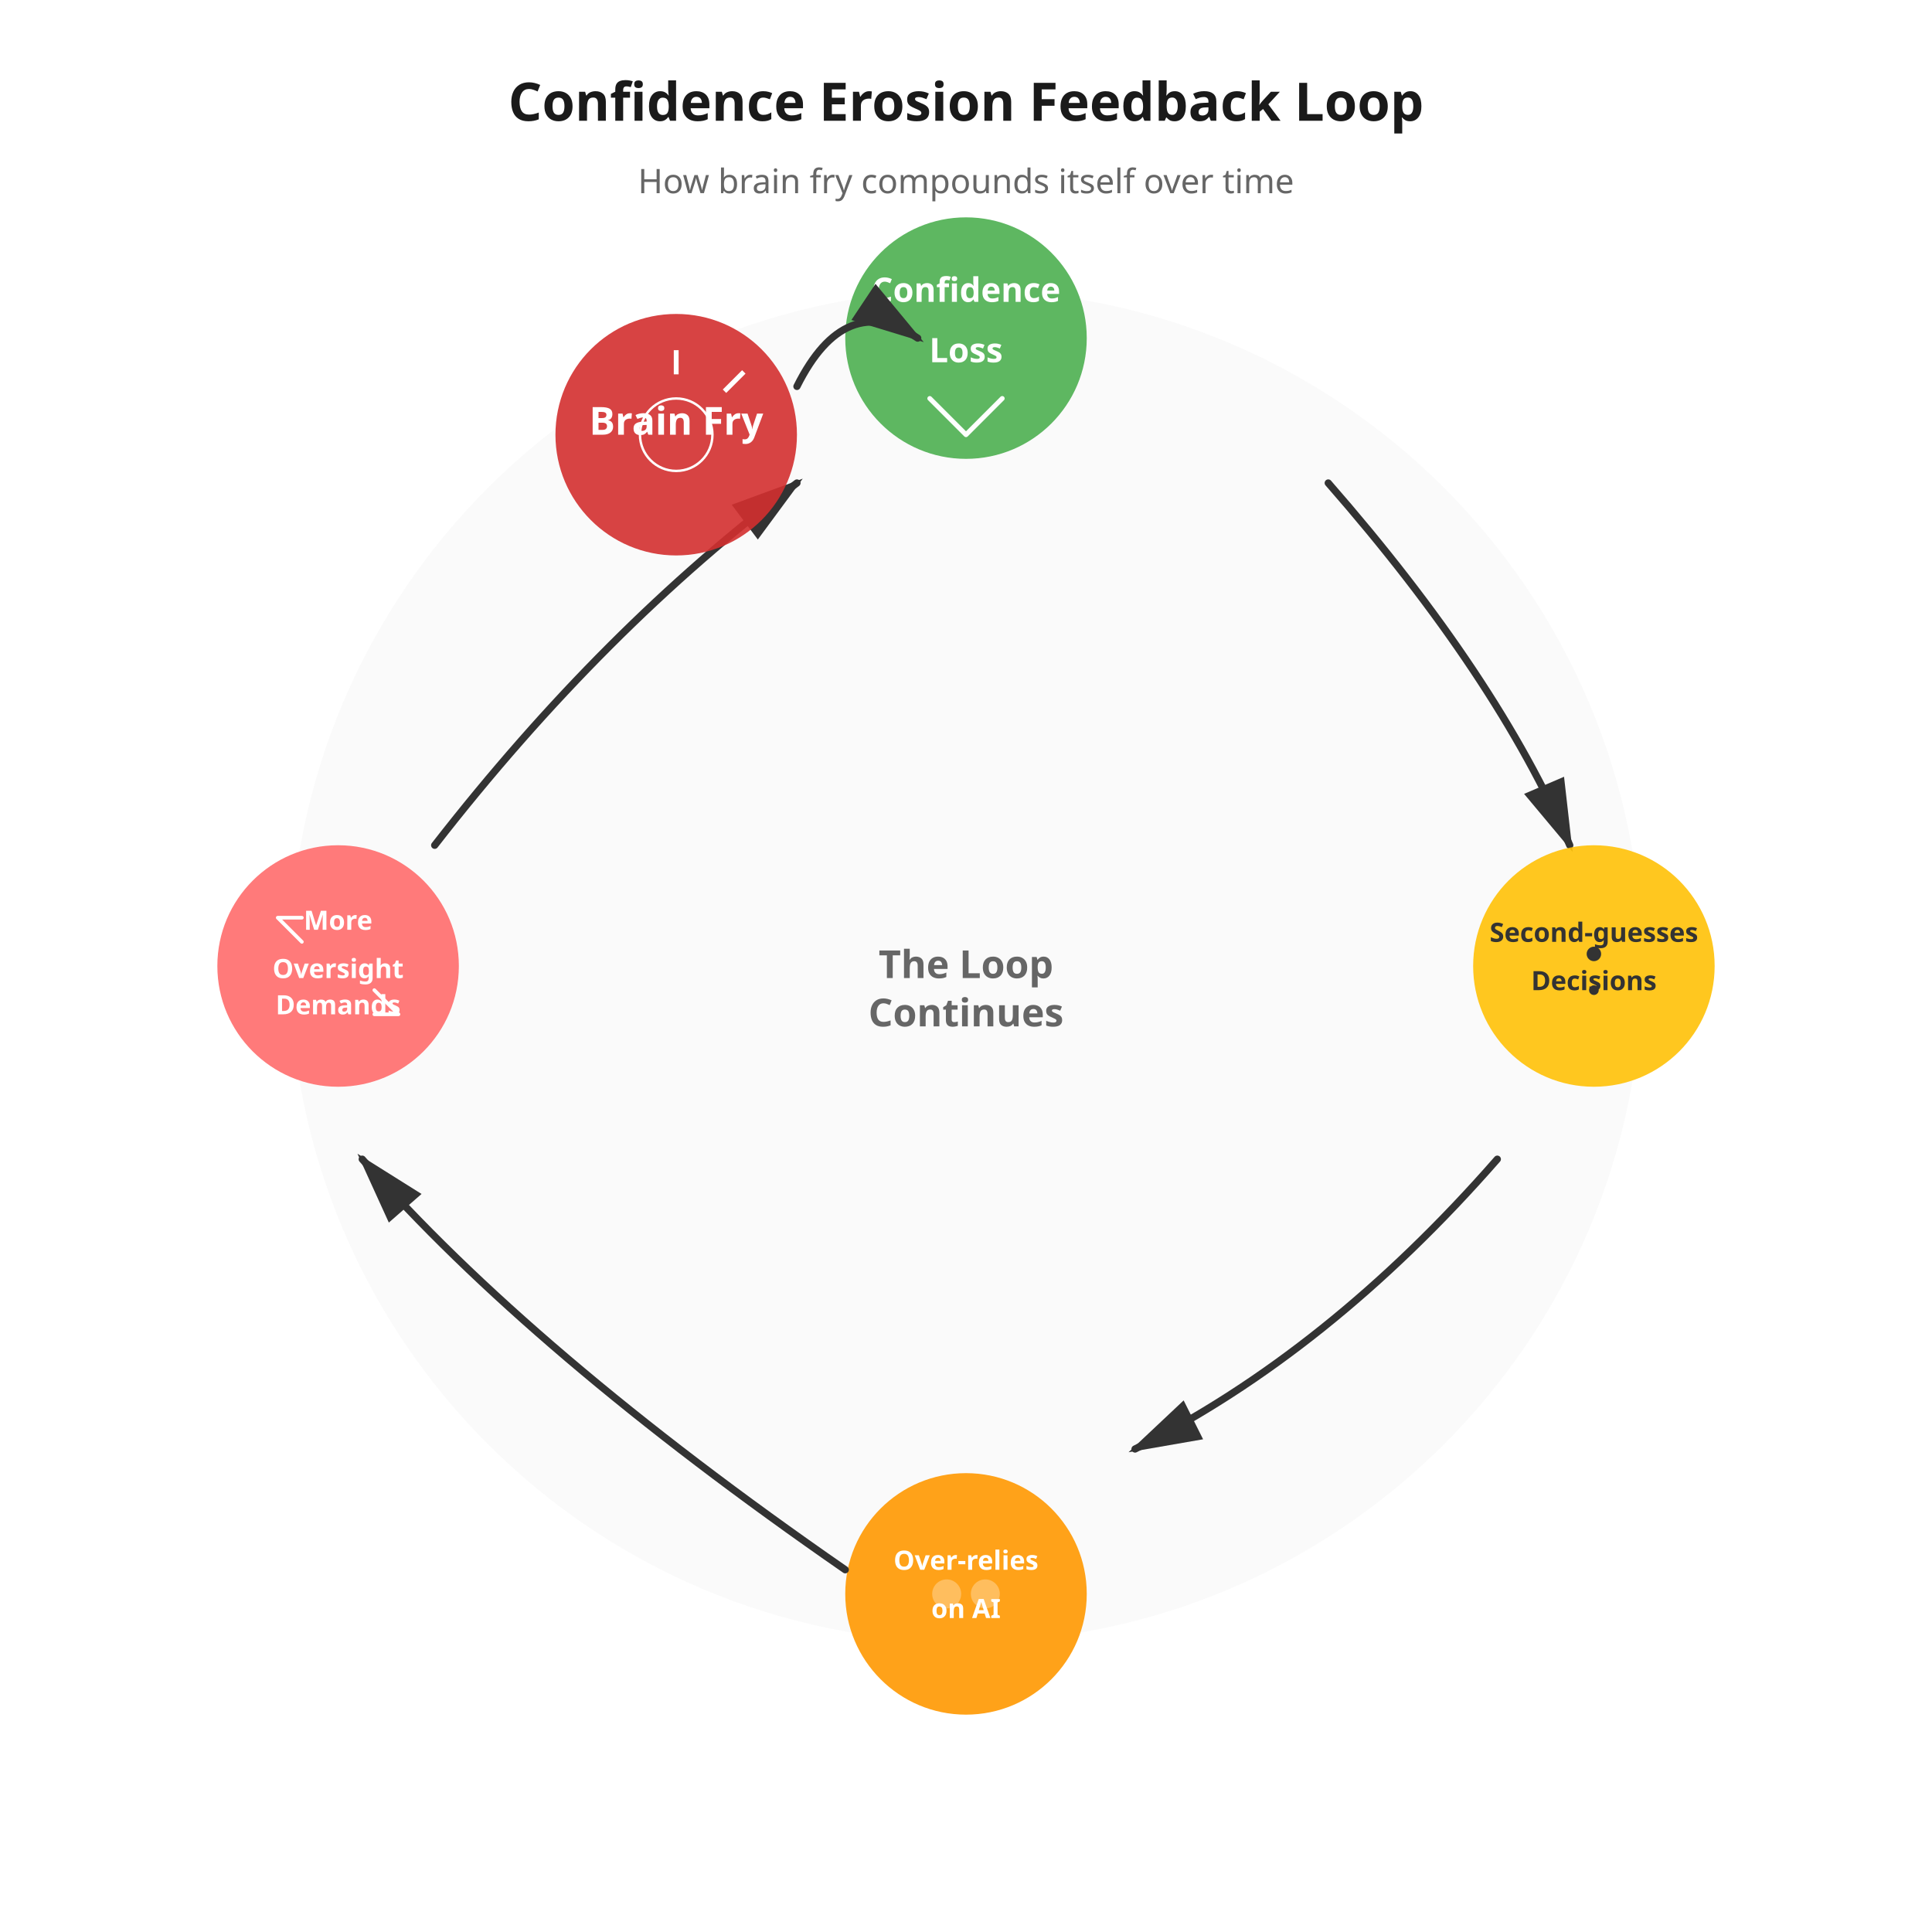
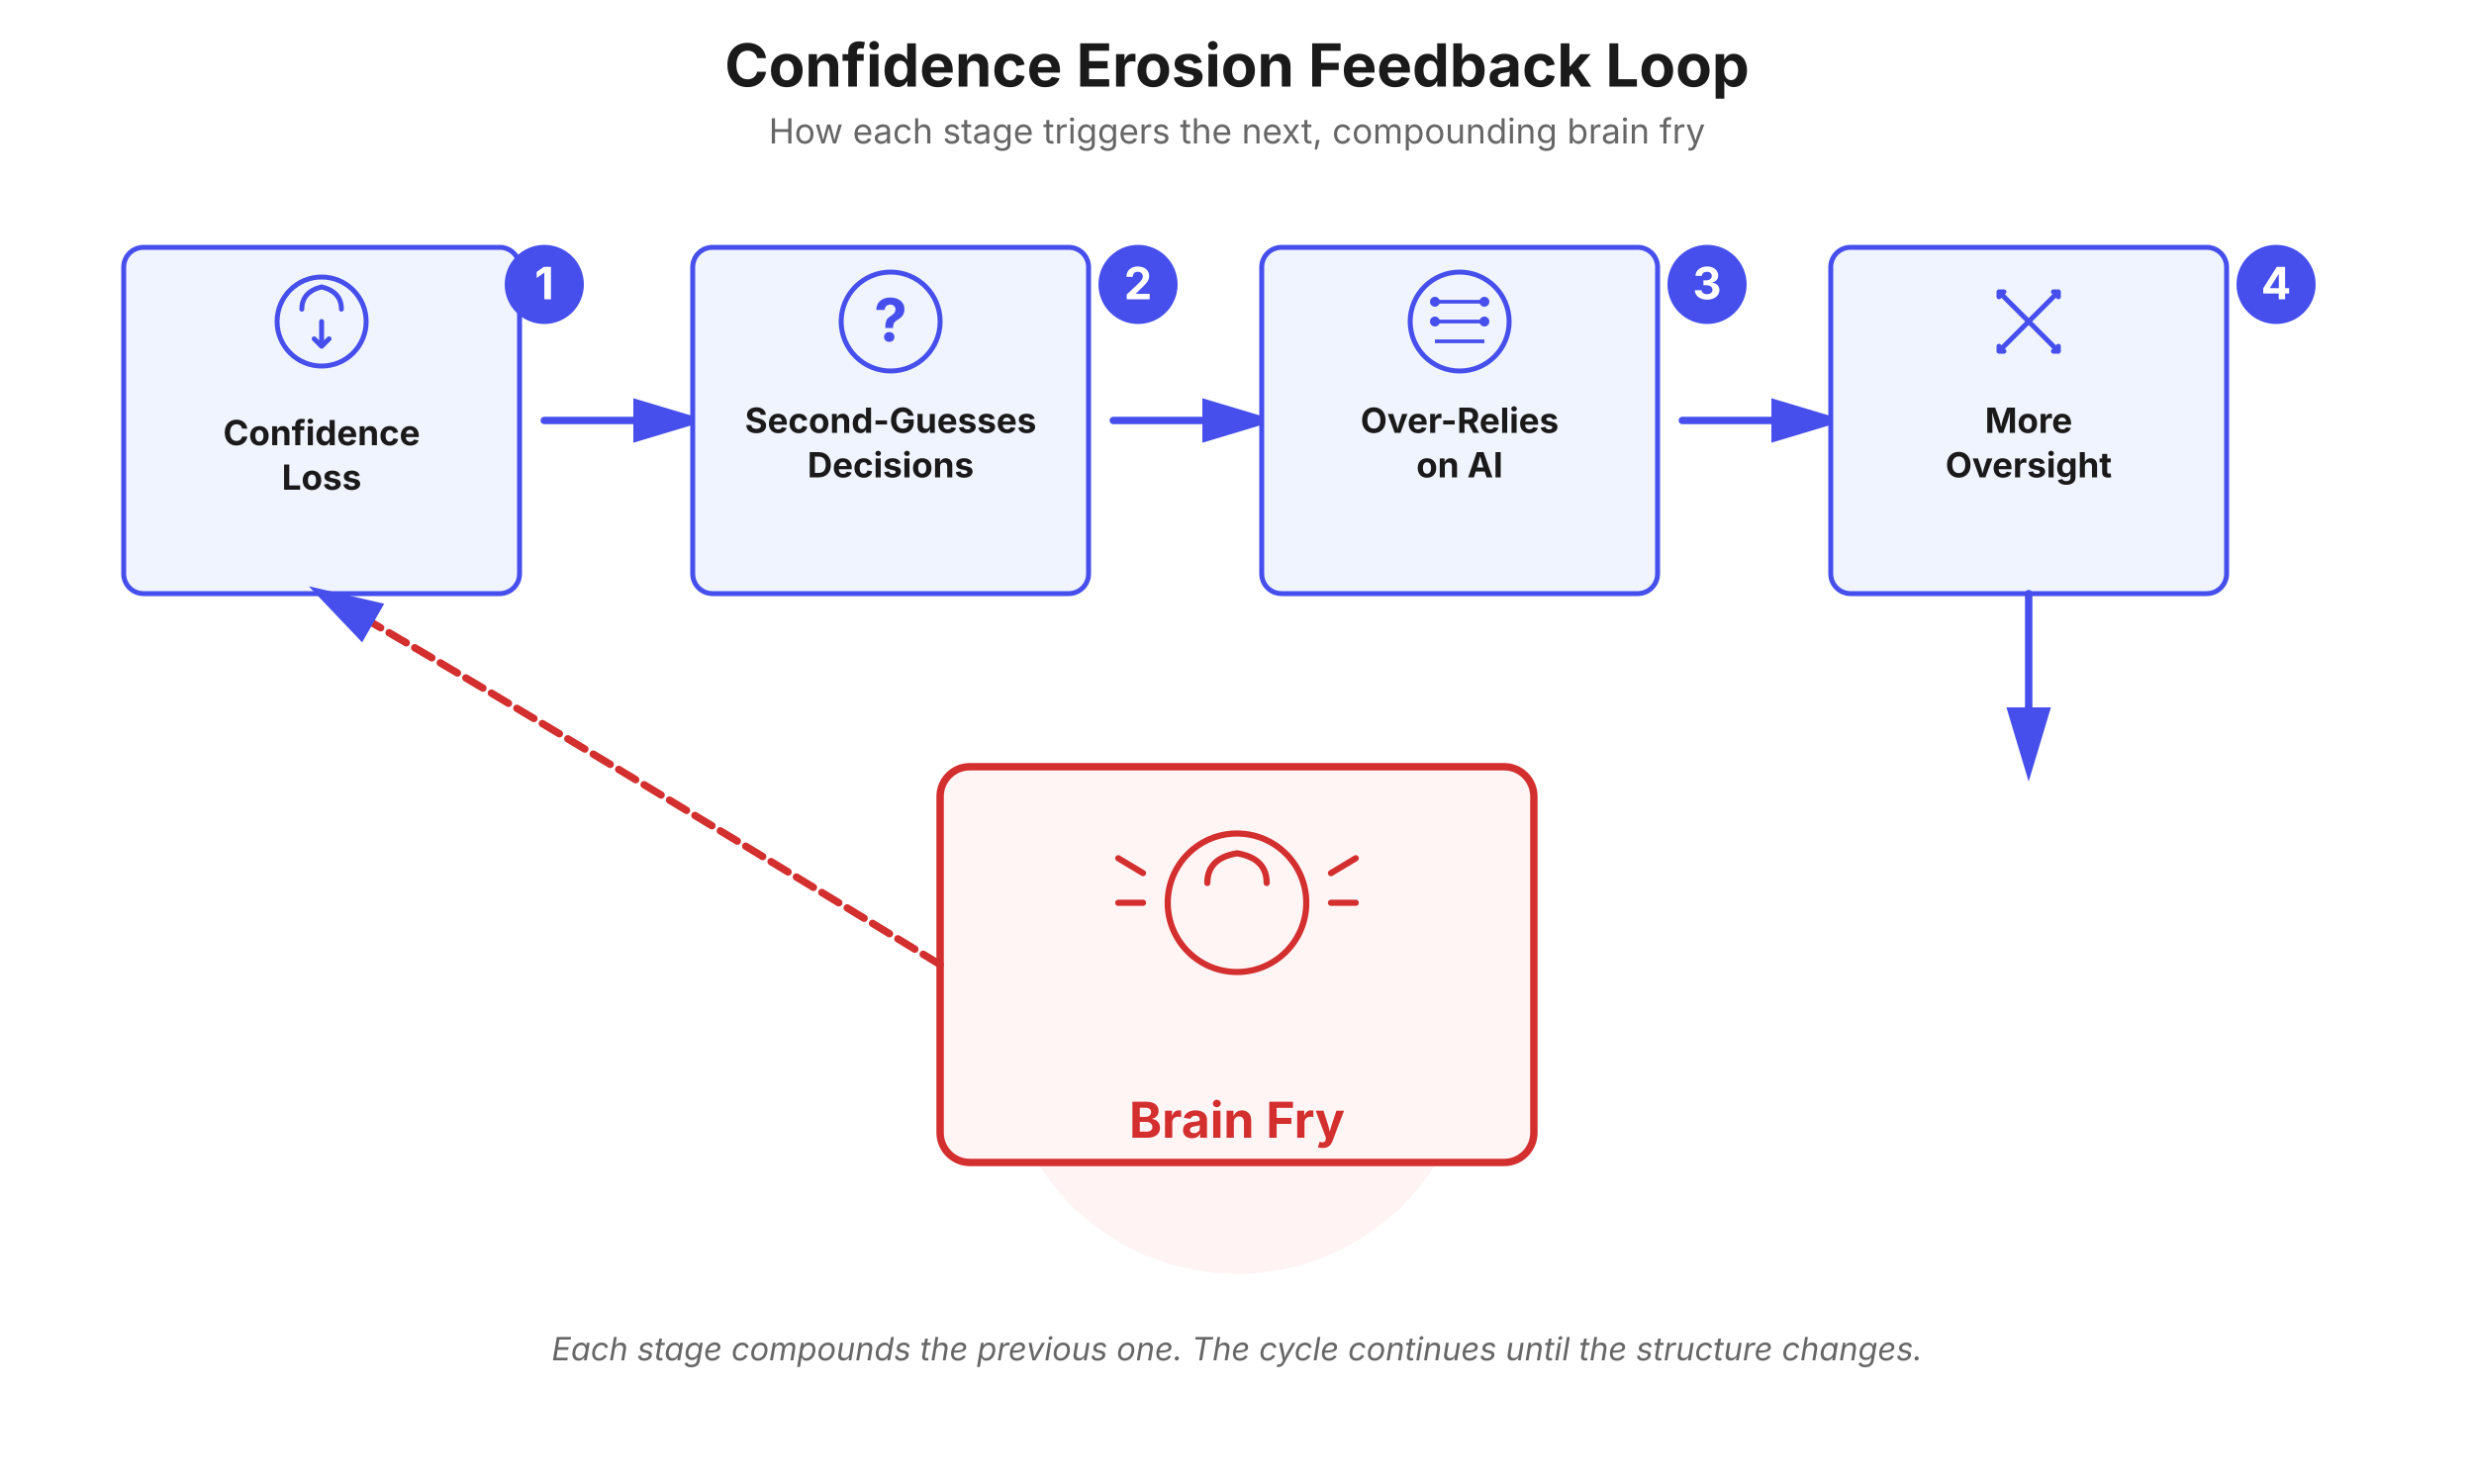
- <svg xmlns="http://www.w3.org/2000/svg" viewBox="0 0 800 800">
-   <rect width="800" height="800" fill="#ffffff" />
+ <svg xmlns="http://www.w3.org/2000/svg" viewBox="0 0 1000 600">
+   <rect width="1000" height="600" fill="#ffffff" />
+   <text x="500" y="35" font-family="system-ui, -apple-system, sans-serif" font-size="24" font-weight="700" fill="#1a1a1a" text-anchor="middle">Confidence Erosion Feedback Loop</text>
+   <text x="500" y="58" font-family="system-ui, -apple-system, sans-serif" font-size="14" fill="#666666" text-anchor="middle">How each stage triggers the next, compounding brain fry</text>
  <defs>
-     <linearGradient id="loopGradient" x1="0%" y1="0%" x2="100%" y2="100%">
-       <stop offset="0%" style="stop-color:#4caf50;stop-opacity:1" />
-       <stop offset="25%" style="stop-color:#ffc107;stop-opacity:1" />
-       <stop offset="50%" style="stop-color:#ff9800;stop-opacity:1" />
-       <stop offset="75%" style="stop-color:#ff6b6b;stop-opacity:1" />
-       <stop offset="100%" style="stop-color:#ff6b6b;stop-opacity:1" />
-     </linearGradient>
-     <marker id="arrowhead" markerWidth="10" markerHeight="10" refX="9" refY="3" orient="auto">
-       <polygon points="0 0, 10 3, 0 6" fill="#333" />
+     <marker id="arrowblue" markerWidth="10" markerHeight="10" refX="8" refY="3" orient="auto">
+       <polygon points="0 0, 10 3, 0 6" fill="#464feb" />
    </marker>
  </defs>
-   <circle cx="400" cy="400" r="280" fill="#f5f5f5" opacity="0.5" />
-   <g transform="translate(400, 140)">
-     <circle r="50" fill="#4caf50" opacity="0.9" />
-     <text x="0" y="-15" font-family="system-us" font-size="14" font-weight="bold" fill="white" text-anchor="middle">Confidence</text>
-     <text x="0" y="10" font-family="system-us" font-size="14" font-weight="bold" fill="white" text-anchor="middle">Loss</text>
-     <polyline points="-15,25 0,40 15,25" fill="none" stroke="white" stroke-width="2" stroke-linecap="round" stroke-linejoin="round" />
+   <g>
+     <rect x="50" y="100" width="160" height="140" rx="8" fill="#f0f4ff" stroke="#464feb" stroke-width="2" />
+     <circle cx="220" cy="115" r="16" fill="#464feb" />
+     <text x="220" y="121" font-family="system-ui, -apple-system, sans-serif" font-size="18" font-weight="700" fill="white" text-anchor="middle">1</text>
+     <g transform="translate(130, 130)">
+       <circle cx="0" cy="0" r="18" fill="none" stroke="#464feb" stroke-width="2" />
+       <path d="M -8 -5 Q -8 -12 0 -14 Q 8 -12 8 -5" fill="none" stroke="#464feb" stroke-width="2" stroke-linecap="round" />
+       <path d="M 0 0 L 0 10 M -3 7 L 0 10 L 3 7" fill="none" stroke="#464feb" stroke-width="2" stroke-linecap="round" stroke-linejoin="round" />
+     </g>
+     <text x="130" y="180" font-family="system-ui, -apple-system, sans-serif" font-size="14" font-weight="700" fill="#1a1a1a" text-anchor="middle">Confidence</text>
+     <text x="130" y="198" font-family="system-ui, -apple-system, sans-serif" font-size="14" font-weight="700" fill="#1a1a1a" text-anchor="middle">Loss</text>
  </g>
-   <path d="M 550 200 Q 620 280 650 350" stroke="#333" stroke-width="3" fill="none" marker-end="url(#arrowhead)" stroke-linecap="round" />
-   <g transform="translate(660, 400)">
-     <circle r="50" fill="#ffc107" opacity="0.9" />
-     <text x="0" y="-10" font-family="system-us" font-size="11" font-weight="bold" fill="#333" text-anchor="middle">Second-guesses</text>
-     <text x="0" y="10" font-family="system-us" font-size="11" font-weight="bold" fill="#333" text-anchor="middle">Decisions</text>
-     <circle cx="0" cy="-5" r="3" fill="#333" />
-     <circle cx="0" cy="10" r="2" fill="#333" />
+   <path d="M 220 170 L 280 170" stroke="#464feb" stroke-width="3" fill="none" marker-end="url(#arrowblue)" stroke-linecap="round" />
+   <g>
+     <rect x="280" y="100" width="160" height="140" rx="8" fill="#f0f4ff" stroke="#464feb" stroke-width="2" />
+     <circle cx="460" cy="115" r="16" fill="#464feb" />
+     <text x="460" y="121" font-family="system-ui, -apple-system, sans-serif" font-size="18" font-weight="700" fill="white" text-anchor="middle">2</text>
+     <g transform="translate(360, 130)">
+       <circle cx="0" cy="0" r="20" fill="none" stroke="#464feb" stroke-width="2" />
+       <text x="0" y="8" font-family="system-ui, -apple-system, sans-serif" font-size="24" font-weight="700" fill="#464feb" text-anchor="middle">?</text>
+     </g>
+     <text x="360" y="175" font-family="system-ui, -apple-system, sans-serif" font-size="14" font-weight="700" fill="#1a1a1a" text-anchor="middle">Second-Guesses</text>
+     <text x="360" y="193" font-family="system-ui, -apple-system, sans-serif" font-size="14" font-weight="700" fill="#1a1a1a" text-anchor="middle">Decisions</text>
  </g>
-   <path d="M 620 480 Q 550 560 470 600" stroke="#333" stroke-width="3" fill="none" marker-end="url(#arrowhead)" stroke-linecap="round" />
-   <g transform="translate(400, 660)">
-     <circle r="50" fill="#ff9800" opacity="0.9" />
-     <text x="0" y="-10" font-family="system-us" font-size="11" font-weight="bold" fill="white" text-anchor="middle">Over-relies</text>
-     <text x="0" y="10" font-family="system-us" font-size="11" font-weight="bold" fill="white" text-anchor="middle">on AI</text>
-     <circle cx="-8" cy="0" r="6" fill="white" opacity="0.3" />
-     <circle cx="8" cy="0" r="6" fill="white" opacity="0.3" />
+   <path d="M 450 170 L 510 170" stroke="#464feb" stroke-width="3" fill="none" marker-end="url(#arrowblue)" stroke-linecap="round" />
+   <g>
+     <rect x="510" y="100" width="160" height="140" rx="8" fill="#f0f4ff" stroke="#464feb" stroke-width="2" />
+     <circle cx="690" cy="115" r="16" fill="#464feb" />
+     <text x="690" y="121" font-family="system-ui, -apple-system, sans-serif" font-size="18" font-weight="700" fill="white" text-anchor="middle">3</text>
+     <g transform="translate(590, 130)">
+       <circle cx="0" cy="0" r="20" fill="none" stroke="#464feb" stroke-width="2" />
+       <line x1="-10" y1="-8" x2="10" y2="-8" stroke="#464feb" stroke-width="1.5" />
+       <line x1="-10" y1="0" x2="10" y2="0" stroke="#464feb" stroke-width="1.5" />
+       <line x1="-10" y1="8" x2="10" y2="8" stroke="#464feb" stroke-width="1.5" />
+       <circle cx="-10" cy="-8" r="2" fill="#464feb" />
+       <circle cx="10" cy="-8" r="2" fill="#464feb" />
+       <circle cx="-10" cy="0" r="2" fill="#464feb" />
+       <circle cx="10" cy="0" r="2" fill="#464feb" />
+     </g>
+     <text x="590" y="175" font-family="system-ui, -apple-system, sans-serif" font-size="14" font-weight="700" fill="#1a1a1a" text-anchor="middle">Over-Relies</text>
+     <text x="590" y="193" font-family="system-ui, -apple-system, sans-serif" font-size="14" font-weight="700" fill="#1a1a1a" text-anchor="middle">on AI</text>
  </g>
-   <path d="M 350 650 Q 220 560 150 480" stroke="#333" stroke-width="3" fill="none" marker-end="url(#arrowhead)" stroke-linecap="round" />
-   <g transform="translate(140, 400)">
-     <circle r="50" fill="#ff6b6b" opacity="0.9" />
-     <text x="0" y="-15" font-family="system-us" font-size="11" font-weight="bold" fill="white" text-anchor="middle">More</text>
-     <text x="0" y="5" font-family="system-us" font-size="11" font-weight="bold" fill="white" text-anchor="middle">Oversight</text>
-     <text x="0" y="20" font-family="system-us" font-size="11" font-weight="bold" fill="white" text-anchor="middle">Demands</text>
-     <polyline points="-15,-10 -25,-20 -15,-20" fill="none" stroke="white" stroke-width="1.5" stroke-linecap="round" stroke-linejoin="round" />
-     <polyline points="15,10 25,20 15,20" fill="none" stroke="white" stroke-width="1.5" stroke-linecap="round" stroke-linejoin="round" />
+   <path d="M 680 170 L 740 170" stroke="#464feb" stroke-width="3" fill="none" marker-end="url(#arrowblue)" stroke-linecap="round" />
+   <g>
+     <rect x="740" y="100" width="160" height="140" rx="8" fill="#f0f4ff" stroke="#464feb" stroke-width="2" />
+     <circle cx="920" cy="115" r="16" fill="#464feb" />
+     <text x="920" y="121" font-family="system-ui, -apple-system, sans-serif" font-size="18" font-weight="700" fill="white" text-anchor="middle">4</text>
+     <g transform="translate(820, 130)">
+       <g fill="none" stroke="#464feb" stroke-width="2" stroke-linecap="round" stroke-linejoin="round">
+         <path d="M 0 0 L -12 -12 M -10 -12 L -12 -12 L -12 -10" />
+         <path d="M 0 0 L 12 -12 M 10 -12 L 12 -12 L 12 -10" />
+         <path d="M 0 0 L -12 12 M -10 12 L -12 12 L -12 10" />
+         <path d="M 0 0 L 12 12 M 10 12 L 12 12 L 12 10" />
+       </g>
+     </g>
+     <text x="820" y="175" font-family="system-ui, -apple-system, sans-serif" font-size="14" font-weight="700" fill="#1a1a1a" text-anchor="middle">More</text>
+     <text x="820" y="193" font-family="system-ui, -apple-system, sans-serif" font-size="14" font-weight="700" fill="#1a1a1a" text-anchor="middle">Oversight</text>
  </g>
-   <path d="M 180 350 Q 250 260 330 200" stroke="#333" stroke-width="3" fill="none" marker-end="url(#arrowhead)" stroke-linecap="round" />
-   <g transform="translate(280, 180)">
-     <circle r="50" fill="#d32f2f" opacity="0.9" />
-     <text x="0" y="0" font-family="system-us" font-size="16" font-weight="bold" fill="white" text-anchor="middle">Brain Fry</text>
-     <circle cx="0" cy="0" r="15" fill="none" stroke="white" stroke-width="1" />
-     <line x1="0" y1="-25" x2="0" y2="-35" stroke="white" stroke-width="2" />
-     <line x1="20" y1="-18" x2="28" y2="-26" stroke="white" stroke-width="2" />
+   <path d="M 820 240 L 820 310" stroke="#464feb" stroke-width="3" fill="none" marker-end="url(#arrowblue)" stroke-linecap="round" />
+   <g>
+     <circle cx="500" cy="420" r="95" fill="#ffe8e8" opacity="0.5" />
+     <rect x="380" y="310" width="240" height="160" rx="12" fill="#fff5f5" stroke="#d32f2f" stroke-width="3" />
+     <g transform="translate(500, 365)">
+       <circle cx="0" cy="0" r="28" fill="none" stroke="#d32f2f" stroke-width="2.5" />
+       <path d="M -12 -8 Q -12 -18 0 -20 Q 12 -18 12 -8" fill="none" stroke="#d32f2f" stroke-width="2.5" stroke-linecap="round" />
+       <g stroke="#d32f2f" stroke-width="2.5" stroke-linecap="round">
+         <line x1="-38" y1="-12" x2="-48" y2="-18" />
+         <line x1="-38" y1="0" x2="-48" y2="0" />
+         <line x1="38" y1="-12" x2="48" y2="-18" />
+         <line x1="38" y1="0" x2="48" y2="0" />
+       </g>
+     </g>
+     <text x="500" y="460" font-family="system-ui, -apple-system, sans-serif" font-size="20" font-weight="700" fill="#d32f2f" text-anchor="middle">Brain Fry</text>
  </g>
-   <path d="M 330 160 Q 350 120 380 140" stroke="#333" stroke-width="3" fill="none" marker-end="url(#arrowhead)" stroke-linecap="round" />
-   <text x="400" y="405" font-family="system-us" font-size="16" font-weight="bold" fill="#666" text-anchor="middle">The Loop</text>
-   <text x="400" y="425" font-family="system-us" font-size="16" font-weight="bold" fill="#666" text-anchor="middle">Continues</text>
-   <text x="400" y="50" font-family="system-us" font-size="22" font-weight="bold" fill="#1a1a1a" text-anchor="middle">Confidence Erosion Feedback Loop</text>
-   <text x="400" y="80" font-family="system-us" font-size="14" fill="#666" text-anchor="middle">How brain fry compounds itself over time</text>
+   <path d="M 380 390 Q 200 280 130 240" stroke="#d32f2f" stroke-width="3" fill="none" stroke-dasharray="8,4" marker-end="url(#arrowblue)" stroke-linecap="round" />
+   <text x="500" y="550" font-family="system-ui, -apple-system, sans-serif" font-size="13" fill="#666666" text-anchor="middle" font-style="italic">Each stage compounds the previous one. The cycle continues until the structure changes.</text>
</svg>
